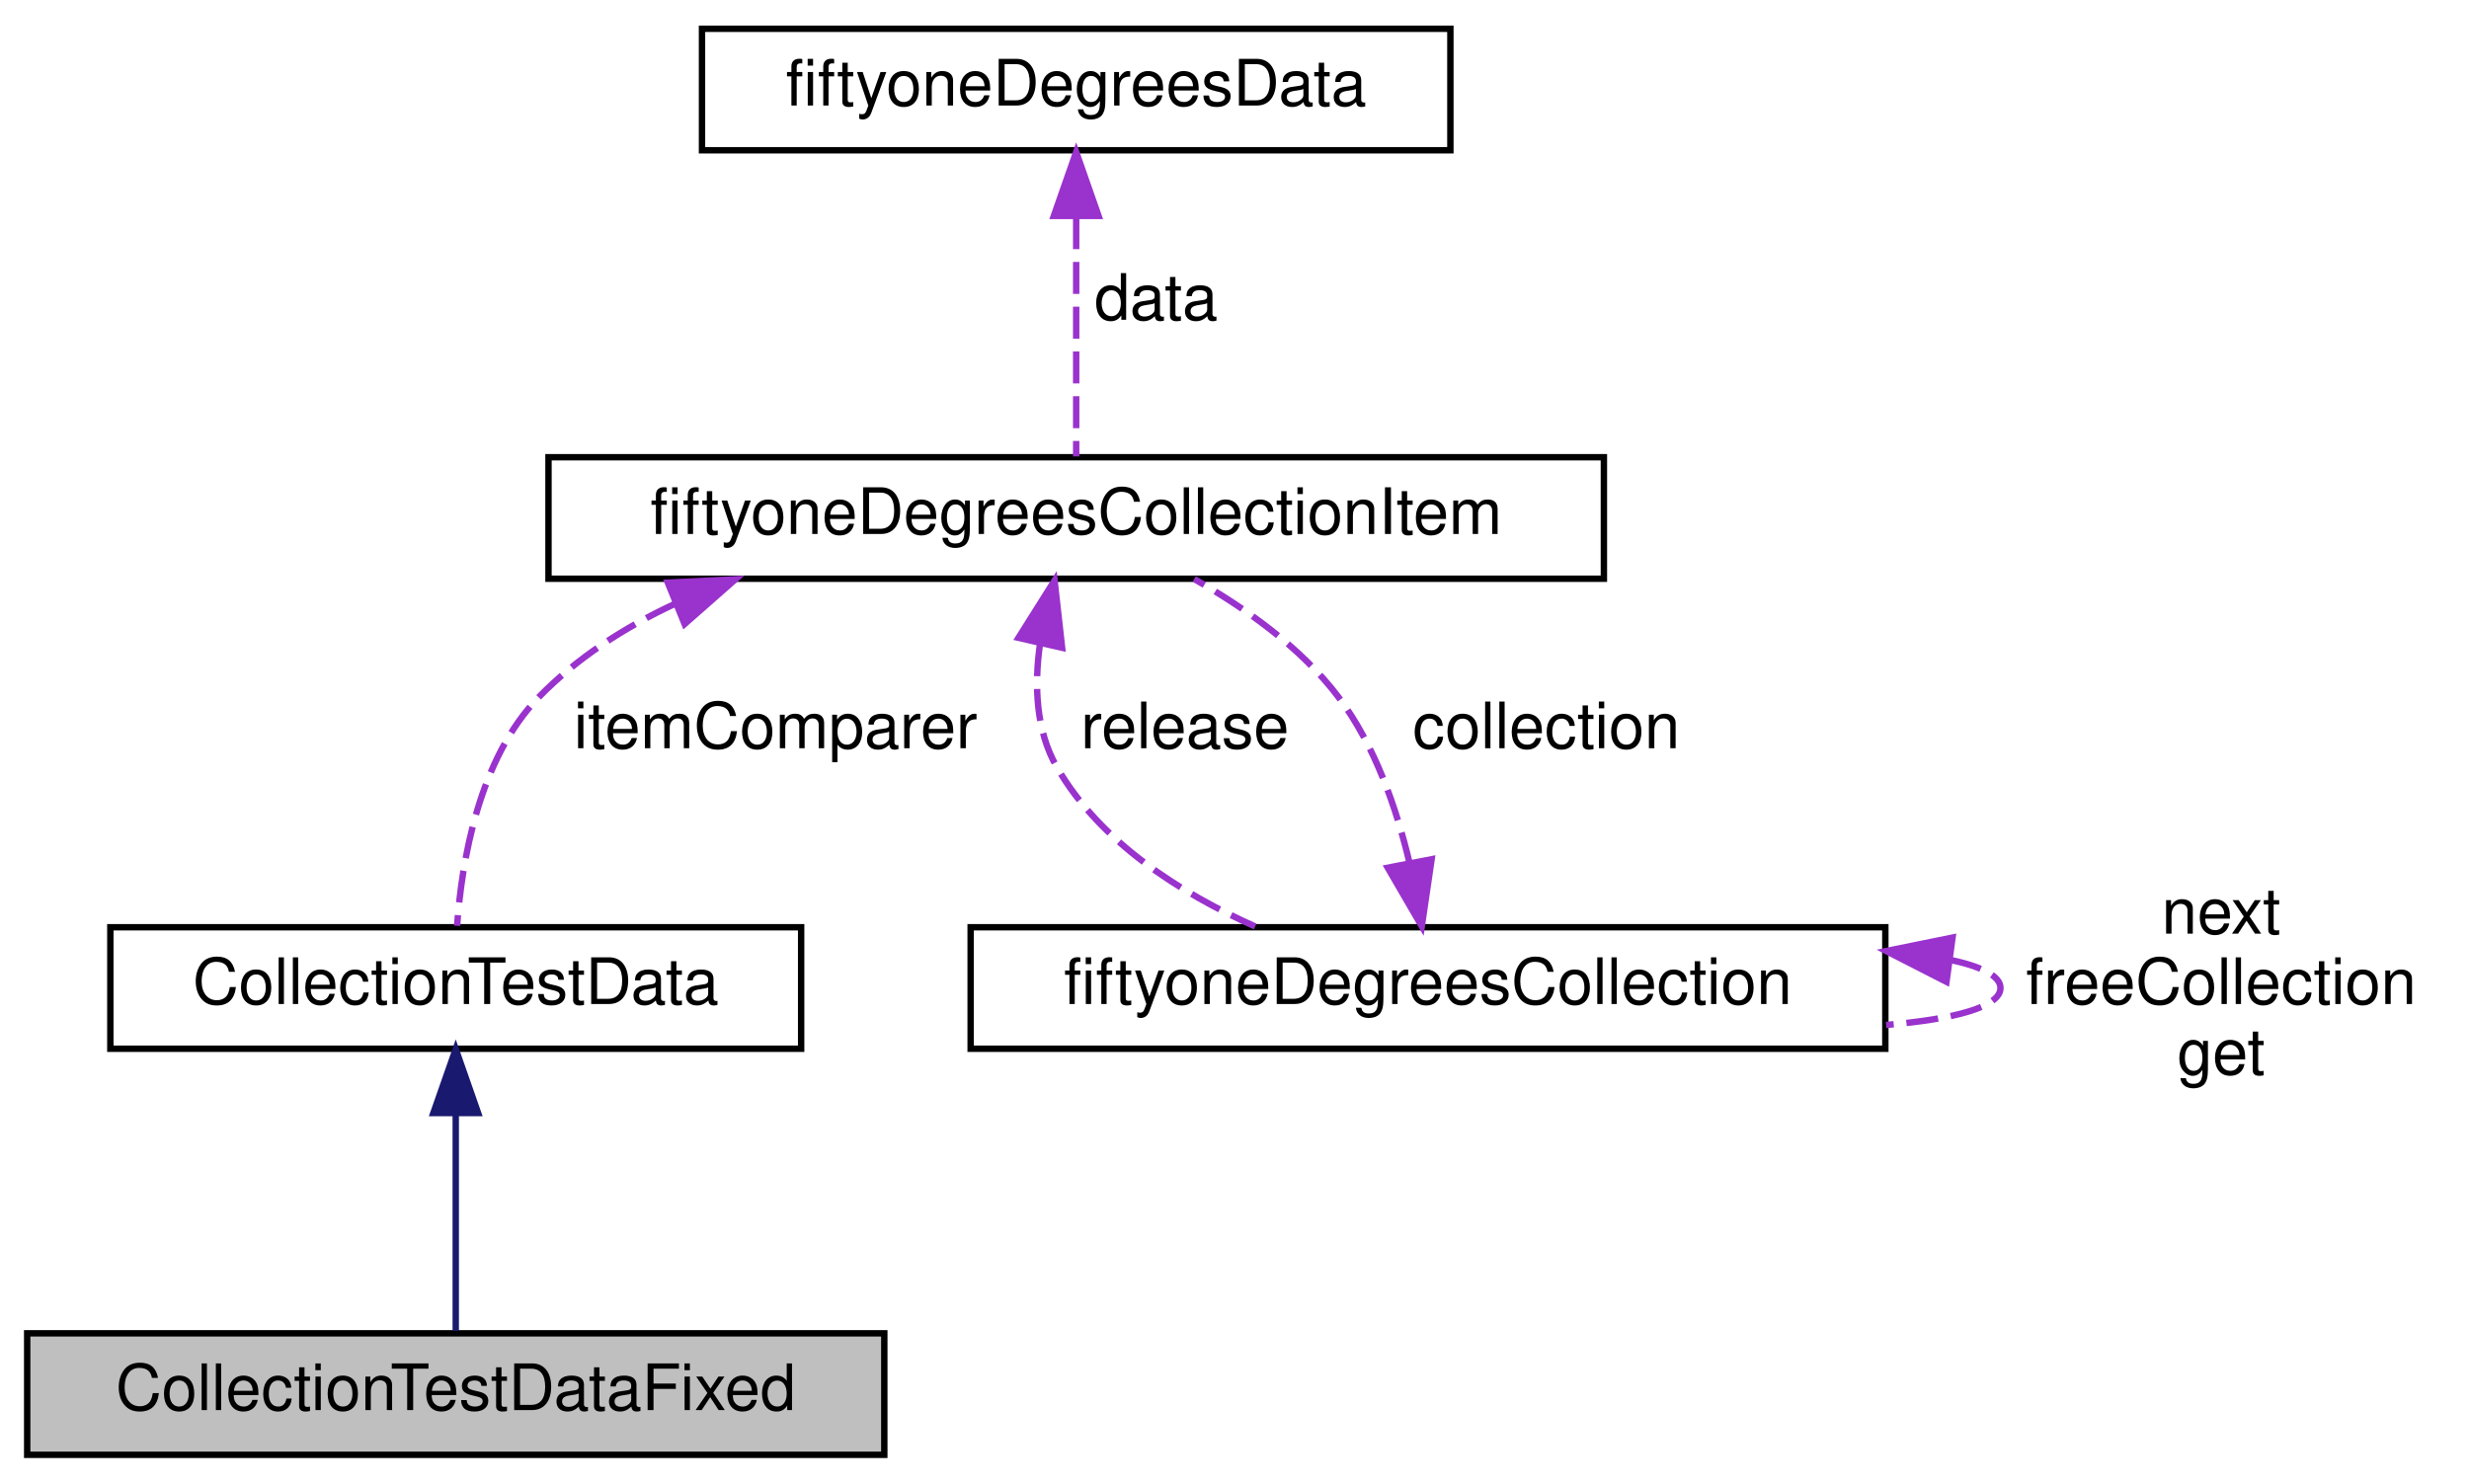
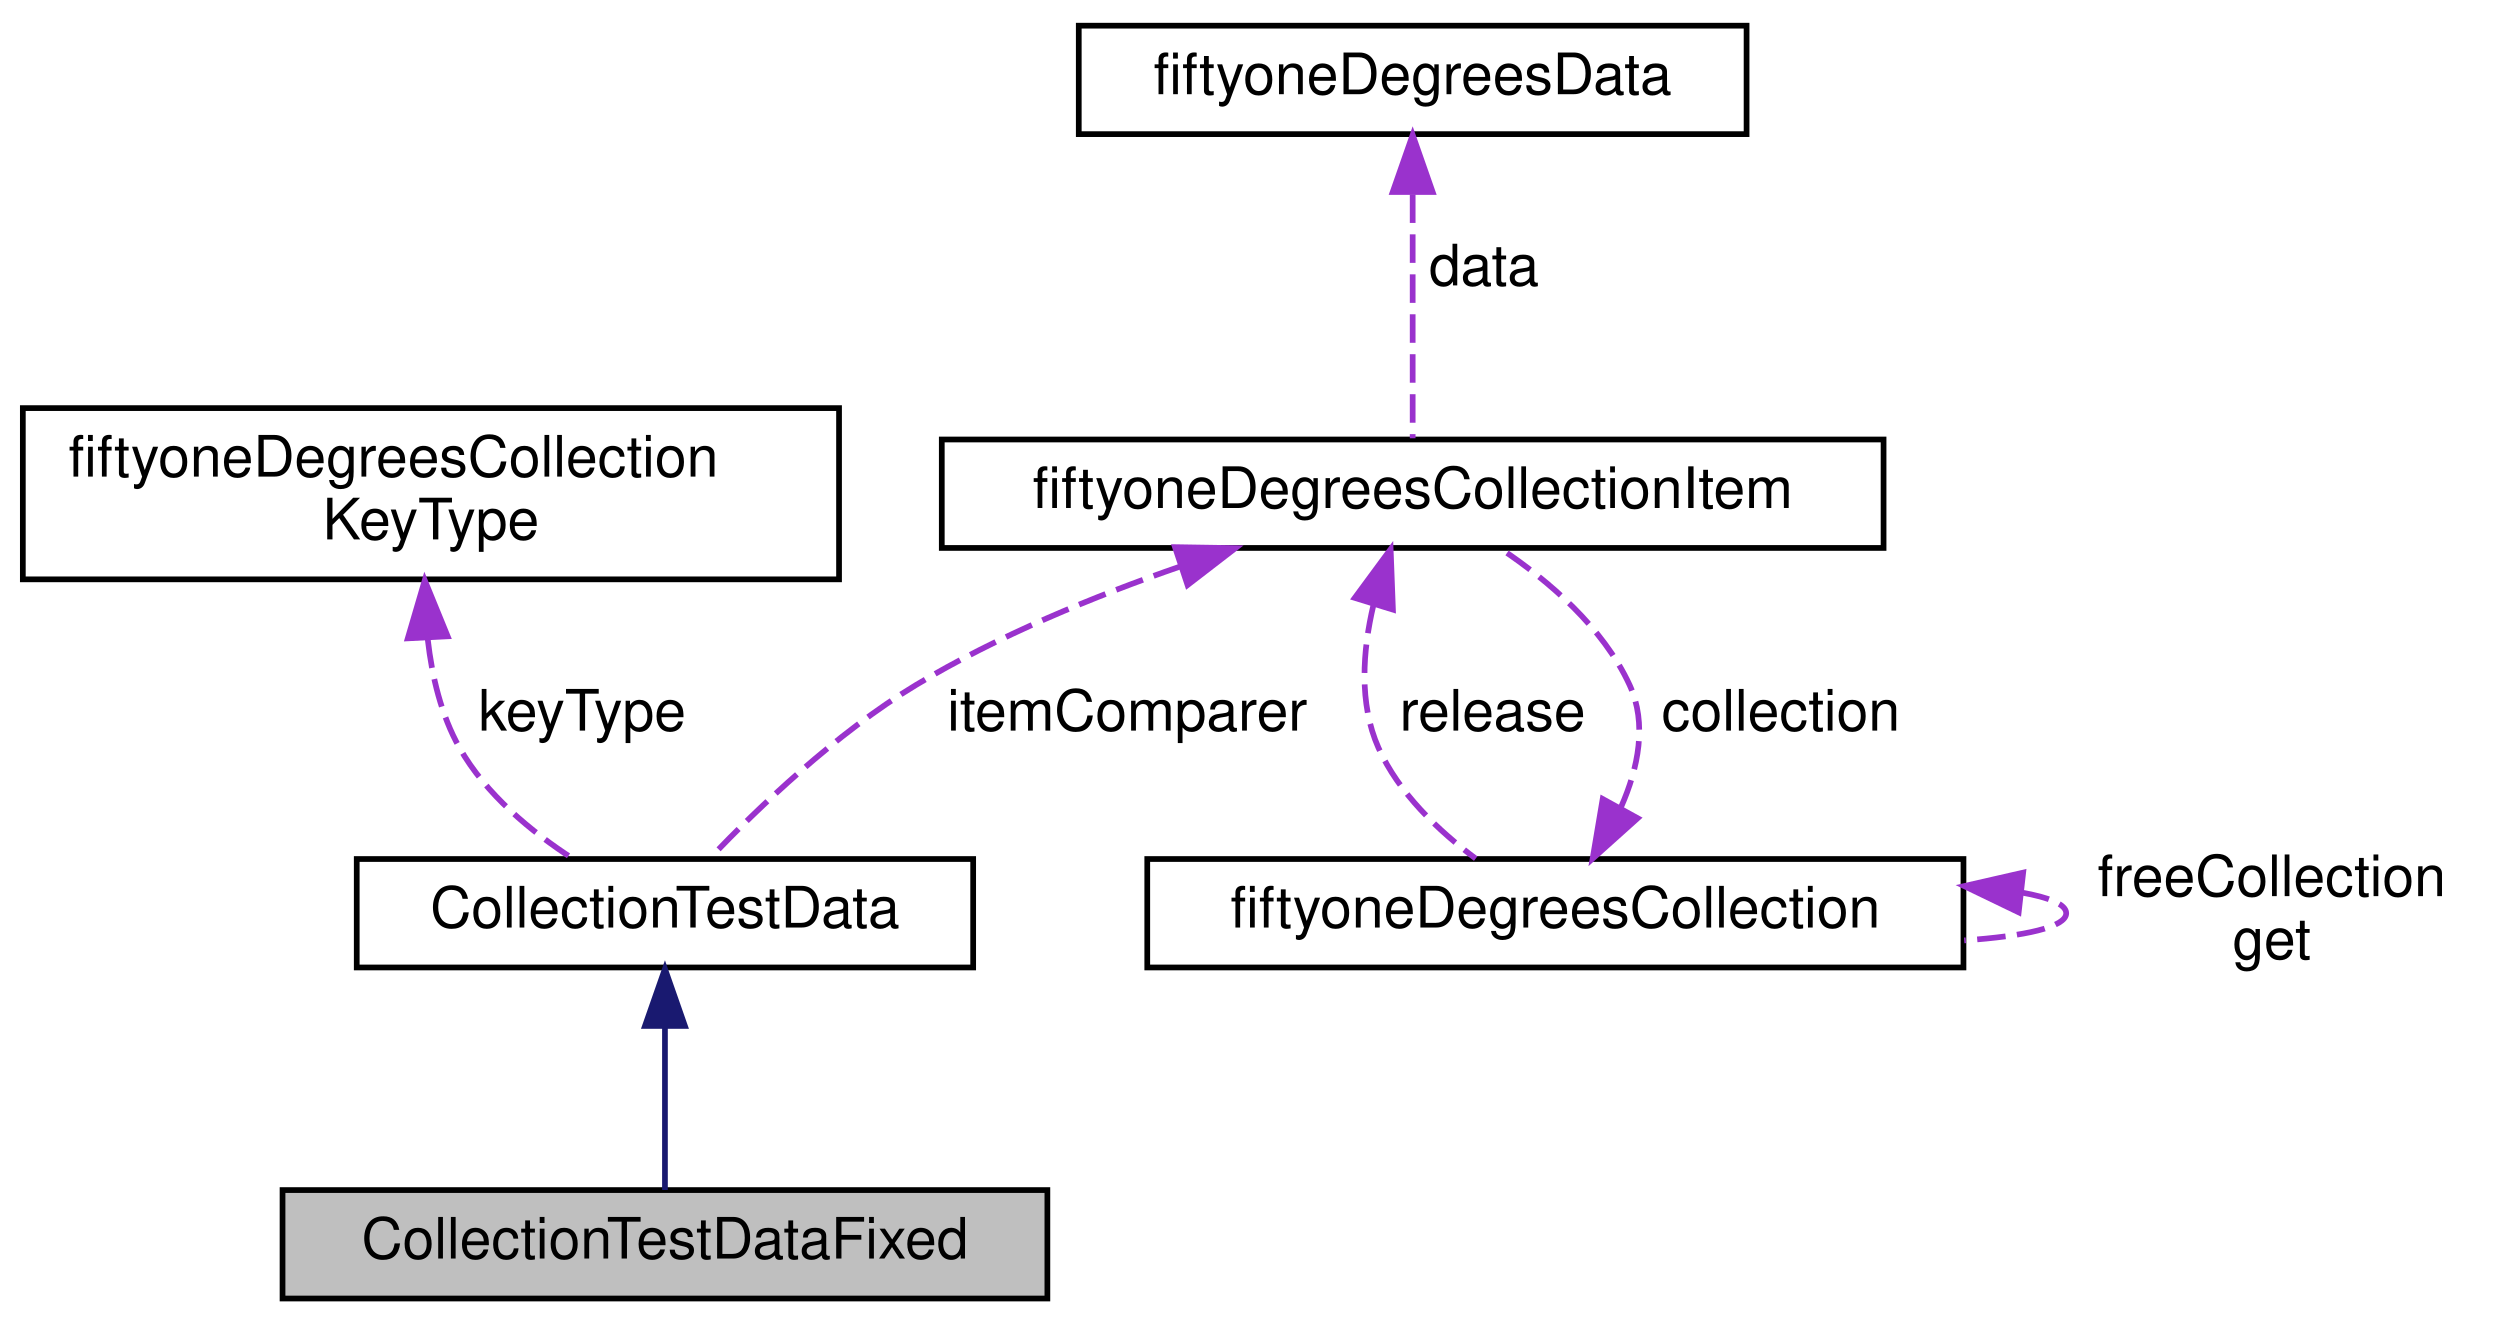
- <svg xmlns="http://www.w3.org/2000/svg" xmlns:xlink="http://www.w3.org/1999/xlink" width="386pt" height="232pt" viewBox="0.00 0.00 385.50 232.00">
+ <svg xmlns="http://www.w3.org/2000/svg" xmlns:xlink="http://www.w3.org/1999/xlink" width="438pt" height="232pt" viewBox="0.00 0.00 438.00 232.00">
  <g id="graph0" class="graph" transform="scale(1 1) rotate(0) translate(4 228)">
    <g id="node1" class="node">
      <g id="a_node1">
        <a xlink:title=" ">
-           <polygon fill="#bfbfbf" stroke="black" points="0,-0.5 0,-19.5 134,-19.5 134,-0.5 0,-0.5" />
-           <text text-anchor="middle" x="67" y="-7.5" font-family="Helvetica,sans-Serif" font-size="10.00">CollectionTestDataFixed</text>
+           <polygon fill="#bfbfbf" stroke="black" points="45.5,-0.5 45.5,-19.5 179.5,-19.5 179.5,-0.5 45.5,-0.5" />
+           <text text-anchor="middle" x="112.5" y="-7.5" font-family="Helvetica,sans-Serif" font-size="10.00">CollectionTestDataFixed</text>
        </a>
      </g>
    </g>
    <g id="node2" class="node">
      <g id="a_node2">
        <a xlink:href="class_collection_test_data.html" target="_top" xlink:title=" ">
-           <polygon fill="none" stroke="black" points="13,-64 13,-83 121,-83 121,-64 13,-64" />
-           <text text-anchor="middle" x="67" y="-71" font-family="Helvetica,sans-Serif" font-size="10.00">CollectionTestData</text>
+           <polygon fill="none" stroke="black" points="58.5,-58.5 58.5,-77.5 166.5,-77.5 166.5,-58.5 58.5,-58.5" />
+           <text text-anchor="middle" x="112.5" y="-65.5" font-family="Helvetica,sans-Serif" font-size="10.00">CollectionTestData</text>
        </a>
      </g>
    </g>
    <g id="edge1" class="edge">
-       <path fill="none" stroke="midnightblue" d="M67,-53.82C67,-42.55 67,-28.72 67,-19.88" />
-       <polygon fill="midnightblue" stroke="midnightblue" points="63.5,-53.95 67,-63.95 70.5,-53.95 63.5,-53.95" />
+       <path fill="none" stroke="midnightblue" d="M112.5,-47.95C112.5,-38.29 112.5,-27.03 112.5,-19.51" />
+       <polygon fill="midnightblue" stroke="midnightblue" points="109,-48.25 112.5,-58.25 116,-48.25 109,-48.25" />
    </g>
    <g id="node3" class="node">
      <g id="a_node3">
-         <a xlink:href="structfiftyone_degrees_collection_item.html" target="_top" xlink:title="Used to store a handle to the underlying item that could be used to release the item when it's finish...">
-           <polygon fill="none" stroke="black" points="81.5,-137.5 81.5,-156.5 246.5,-156.5 246.5,-137.5 81.5,-137.5" />
-           <text text-anchor="middle" x="164" y="-144.5" font-family="Helvetica,sans-Serif" font-size="10.00">fiftyoneDegreesCollectionItem</text>
+         <a xlink:href="structfiftyone_degrees_collection_key_type.html" target="_top" xlink:title="Explains to a collection how to properly extract the requested value.">
+           <polygon fill="none" stroke="black" points="0,-126.5 0,-156.5 143,-156.5 143,-126.5 0,-126.5" />
+           <text text-anchor="start" x="8" y="-144.5" font-family="Helvetica,sans-Serif" font-size="10.00">fiftyoneDegreesCollection</text>
+           <text text-anchor="middle" x="71.5" y="-133.5" font-family="Helvetica,sans-Serif" font-size="10.00">KeyType</text>
        </a>
      </g>
    </g>
    <g id="edge2" class="edge">
-       <path fill="none" stroke="#9a32cd" stroke-dasharray="5,2" d="M101.28,-133.58C93.39,-129.91 85.99,-125.15 80,-119 70.57,-109.31 67.92,-93.17 67.21,-83.23" />
-       <polygon fill="#9a32cd" stroke="#9a32cd" points="100.15,-136.89 110.73,-137.41 102.78,-130.41 100.15,-136.89" />
-       <text text-anchor="middle" x="117" y="-111" font-family="Helvetica,sans-Serif" font-size="10.00"> itemComparer</text>
+       <path fill="none" stroke="#9a32cd" stroke-dasharray="5,2" d="M70.95,-115.93C71.69,-109.45 73.3,-102.69 76.5,-97 81.08,-88.86 89.08,-82.27 96.39,-77.54" />
+       <polygon fill="#9a32cd" stroke="#9a32cd" points="67.44,-116.16 70.42,-126.33 74.43,-116.52 67.44,-116.16" />
+       <text text-anchor="middle" x="98" y="-100" font-family="Helvetica,sans-Serif" font-size="10.00"> keyType</text>
    </g>
    <g id="node4" class="node">
      <g id="a_node4">
-         <a xlink:href="structfiftyone_degrees_collection.html" target="_top" xlink:title="All the shared methods and fields required by file, memory and cached collections.">
-           <polygon fill="none" stroke="black" points="147.5,-64 147.5,-83 290.5,-83 290.5,-64 147.5,-64" />
-           <text text-anchor="middle" x="219" y="-71" font-family="Helvetica,sans-Serif" font-size="10.00">fiftyoneDegreesCollection</text>
+         <a xlink:href="structfiftyone_degrees_collection_item.html" target="_top" xlink:title="Used to store a handle to the underlying item that could be used to release the item when it's finish...">
+           <polygon fill="none" stroke="black" points="161,-132 161,-151 326,-151 326,-132 161,-132" />
+           <text text-anchor="middle" x="243.5" y="-139" font-family="Helvetica,sans-Serif" font-size="10.00">fiftyoneDegreesCollectionItem</text>
        </a>
      </g>
    </g>
-     <g id="edge4" class="edge">
-       <path fill="none" stroke="#9a32cd" stroke-dasharray="5,2" d="M158.33,-127.24C157.43,-120.77 157.69,-113.73 161,-108 167.74,-96.32 180.28,-88.34 191.98,-83.12" />
-       <polygon fill="#9a32cd" stroke="#9a32cd" points="154.97,-128.26 160.62,-137.23 161.8,-126.7 154.97,-128.26" />
-       <text text-anchor="middle" x="181" y="-111" font-family="Helvetica,sans-Serif" font-size="10.00"> release</text>
-     </g>
    <g id="edge3" class="edge">
-       <path fill="none" stroke="#9a32cd" stroke-dasharray="5,2" d="M216.13,-92.98C214.11,-101.54 210.7,-111.46 205,-119 199.15,-126.75 190.38,-132.96 182.45,-137.45" />
-       <polygon fill="#9a32cd" stroke="#9a32cd" points="219.57,-93.64 218.03,-83.15 212.7,-92.31 219.57,-93.64" />
-       <text text-anchor="middle" x="237.5" y="-111" font-family="Helvetica,sans-Serif" font-size="10.00"> collection</text>
-     </g>
-     <g id="edge5" class="edge">
-       <path fill="none" stroke="#9a32cd" stroke-dasharray="5,2" d="M300.61,-77.91C305.54,-76.86 308.5,-75.39 308.5,-73.5 308.5,-70.54 301.29,-68.62 290.63,-67.72" />
-       <polygon fill="#9a32cd" stroke="#9a32cd" points="300.06,-74.46 290.63,-79.28 301.01,-81.39 300.06,-74.46" />
-       <text text-anchor="middle" x="343" y="-82" font-family="Helvetica,sans-Serif" font-size="10.00"> next</text>
-       <text text-anchor="middle" x="343" y="-71" font-family="Helvetica,sans-Serif" font-size="10.00">freeCollection</text>
-       <text text-anchor="middle" x="343" y="-60" font-family="Helvetica,sans-Serif" font-size="10.00">get</text>
+       <path fill="none" stroke="#9a32cd" stroke-dasharray="5,2" d="M202.83,-128.77C187.71,-123.54 170.78,-116.59 156.5,-108 142.5,-99.58 128.81,-86.45 120.52,-77.79" />
+       <polygon fill="#9a32cd" stroke="#9a32cd" points="201.86,-132.14 212.45,-131.97 204.06,-125.5 201.86,-132.14" />
+       <text text-anchor="middle" x="193.5" y="-100" font-family="Helvetica,sans-Serif" font-size="10.00"> itemComparer</text>
    </g>
    <g id="node5" class="node">
      <g id="a_node5">
-         <a xlink:href="structfiftyone_degrees_data.html" target="_top" xlink:title="Data structure used for reusing memory which may have been allocated in a previous operation.">
-           <polygon fill="none" stroke="black" points="105.5,-204.5 105.5,-223.5 222.5,-223.5 222.5,-204.5 105.5,-204.5" />
-           <text text-anchor="middle" x="164" y="-211.5" font-family="Helvetica,sans-Serif" font-size="10.00">fiftyoneDegreesData</text>
+         <a xlink:href="structfiftyone_degrees_collection.html" target="_top" xlink:title="All the shared methods and fields required by file, memory and cached collections.">
+           <polygon fill="none" stroke="black" points="197,-58.5 197,-77.5 340,-77.5 340,-58.5 197,-58.5" />
+           <text text-anchor="middle" x="268.5" y="-65.5" font-family="Helvetica,sans-Serif" font-size="10.00">fiftyoneDegreesCollection</text>
        </a>
      </g>
    </g>
+     <g id="edge5" class="edge">
+       <path fill="none" stroke="#9a32cd" stroke-dasharray="5,2" d="M236.62,-121.97C234.74,-114 234.05,-104.76 237.5,-97 241.03,-89.05 248.07,-82.4 254.54,-77.58" />
+       <polygon fill="#9a32cd" stroke="#9a32cd" points="233.35,-123.25 239.64,-131.78 240.04,-121.19 233.35,-123.25" />
+       <text text-anchor="middle" x="257.5" y="-100" font-family="Helvetica,sans-Serif" font-size="10.00"> release</text>
+     </g>
+     <g id="edge4" class="edge">
+       <path fill="none" stroke="#9a32cd" stroke-dasharray="5,2" d="M280.02,-86.63C283.02,-93.44 284.63,-101.21 281.5,-108 276.85,-118.09 267.35,-126.22 259.01,-131.82" />
+       <polygon fill="#9a32cd" stroke="#9a32cd" points="282.92,-84.65 275.03,-77.57 276.79,-88.02 282.92,-84.65" />
+       <text text-anchor="middle" x="308" y="-100" font-family="Helvetica,sans-Serif" font-size="10.00"> collection</text>
+     </g>
    <g id="edge6" class="edge">
-       <path fill="none" stroke="#9a32cd" stroke-dasharray="5,2" d="M164,-194.04C164,-181.67 164,-166.12 164,-156.63" />
-       <polygon fill="#9a32cd" stroke="#9a32cd" points="160.5,-194.23 164,-204.23 167.5,-194.23 160.5,-194.23" />
-       <text text-anchor="middle" x="176.5" y="-178" font-family="Helvetica,sans-Serif" font-size="10.00"> data</text>
+       <path fill="none" stroke="#9a32cd" stroke-dasharray="5,2" d="M350.11,-71.64C355.04,-70.77 358,-69.56 358,-68 358,-65.57 350.79,-63.98 340.13,-63.24" />
+       <polygon fill="#9a32cd" stroke="#9a32cd" points="349.67,-68.16 340.13,-72.76 350.46,-75.12 349.67,-68.16" />
+       <text text-anchor="middle" x="394" y="-71" font-family="Helvetica,sans-Serif" font-size="10.00"> freeCollection</text>
+       <text text-anchor="middle" x="394" y="-60" font-family="Helvetica,sans-Serif" font-size="10.00">get</text>
+     </g>
+     <g id="node6" class="node">
+       <g id="a_node6">
+         <a xlink:href="structfiftyone_degrees_data.html" target="_top" xlink:title="Data structure used for reusing memory which may have been allocated in a previous operation.">
+           <polygon fill="none" stroke="black" points="185,-204.5 185,-223.5 302,-223.5 302,-204.5 185,-204.5" />
+           <text text-anchor="middle" x="243.5" y="-211.5" font-family="Helvetica,sans-Serif" font-size="10.00">fiftyoneDegreesData</text>
+         </a>
+       </g>
+     </g>
+     <g id="edge7" class="edge">
+       <path fill="none" stroke="#9a32cd" stroke-dasharray="5,2" d="M243.5,-193.94C243.5,-180.03 243.5,-161.82 243.5,-151.22" />
+       <polygon fill="#9a32cd" stroke="#9a32cd" points="240,-194.36 243.5,-204.36 247,-194.36 240,-194.36" />
+       <text text-anchor="middle" x="256" y="-178" font-family="Helvetica,sans-Serif" font-size="10.00"> data</text>
    </g>
  </g>
</svg>
